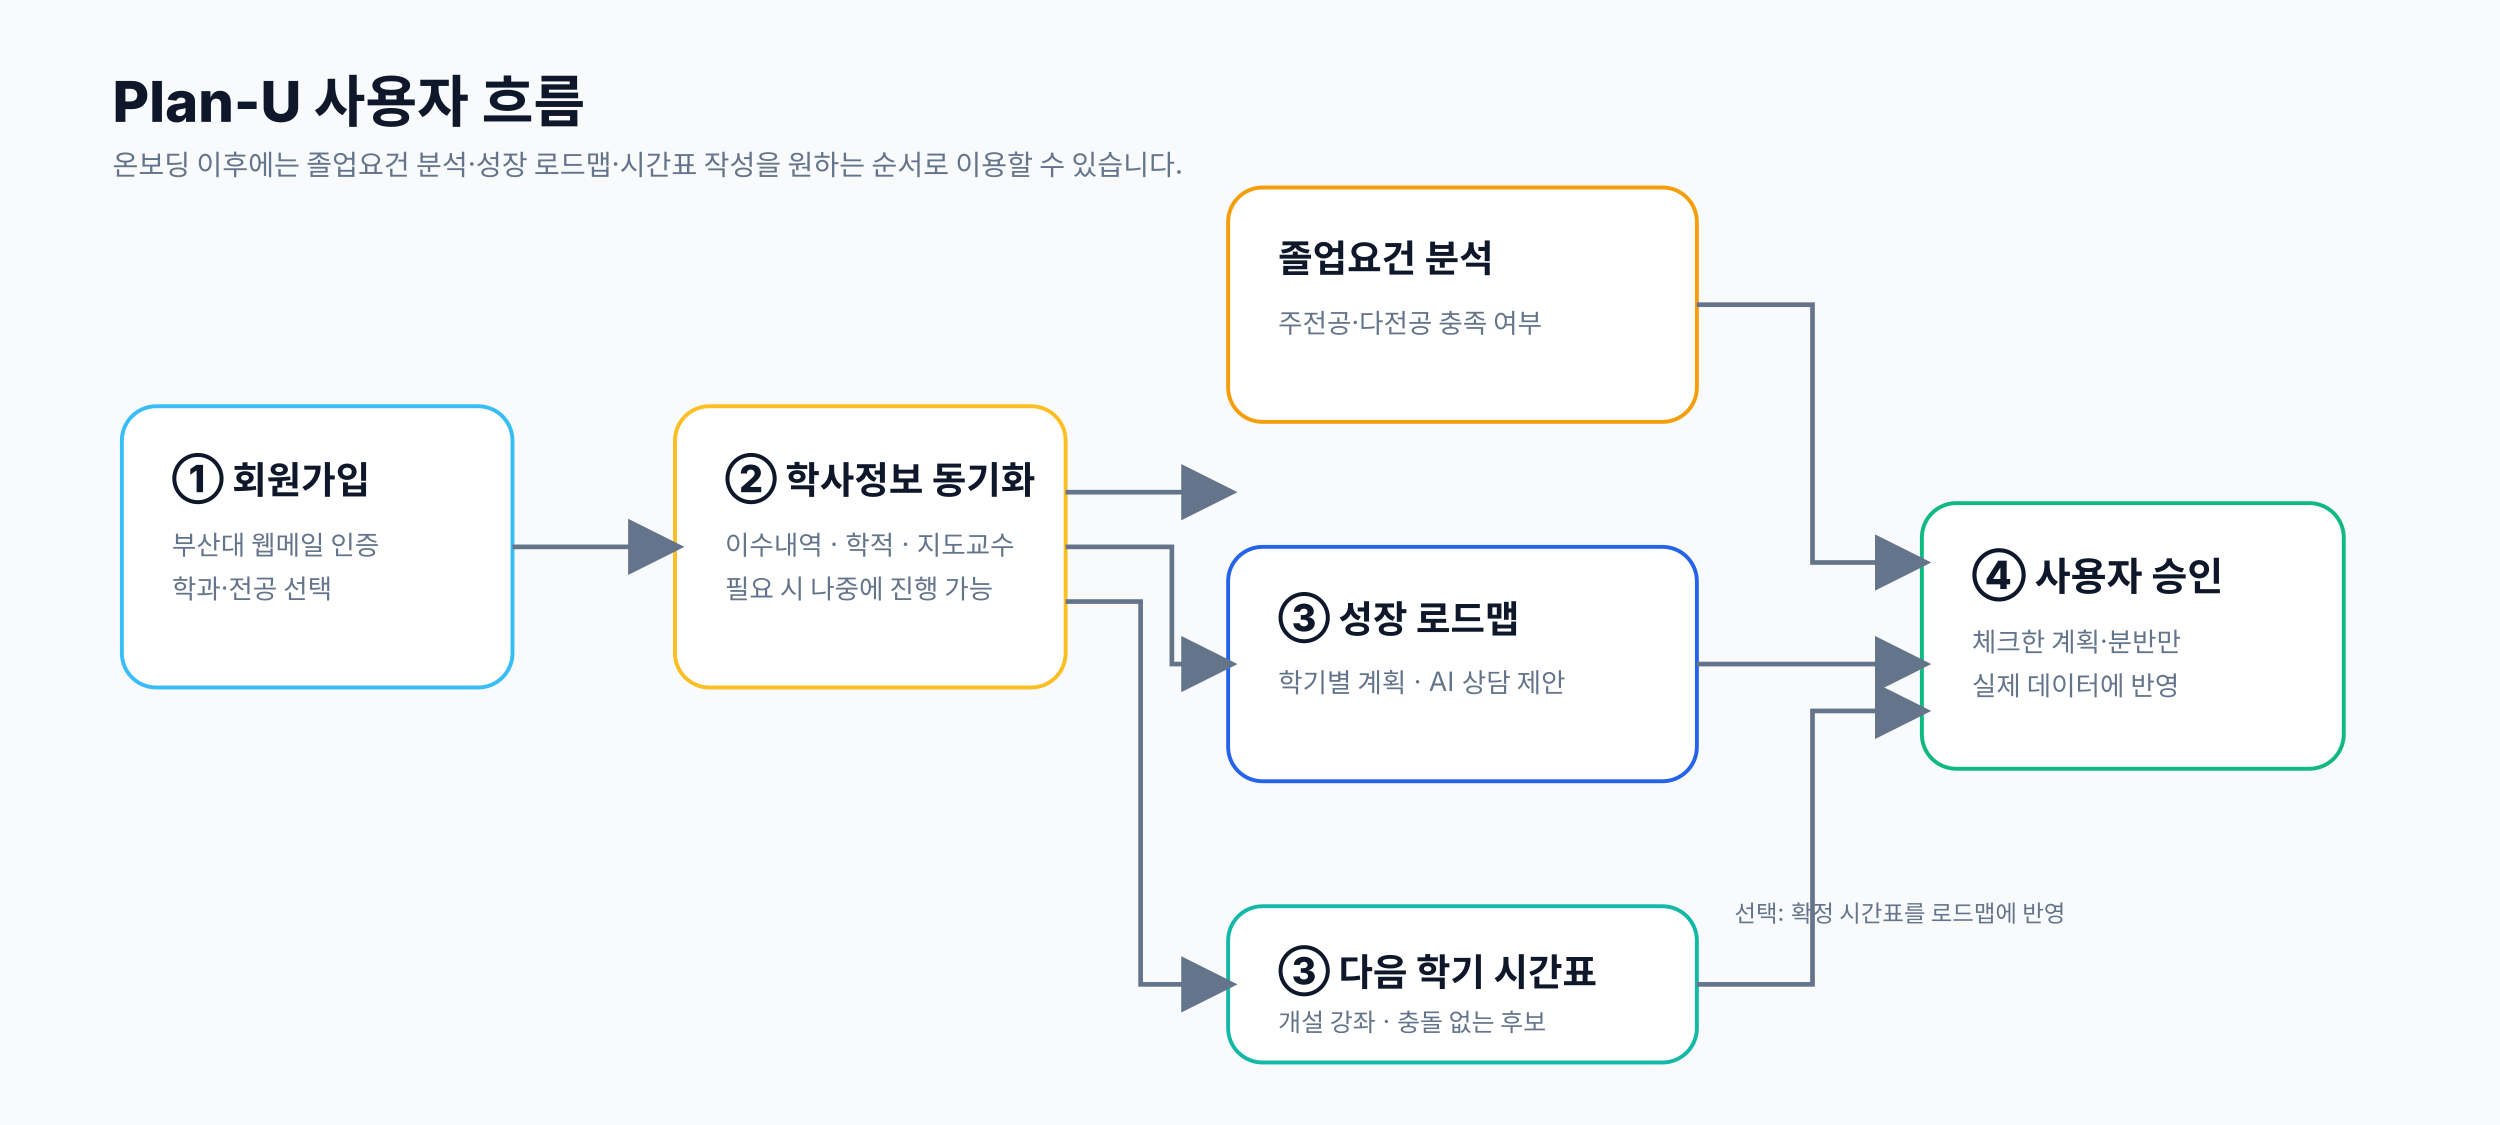
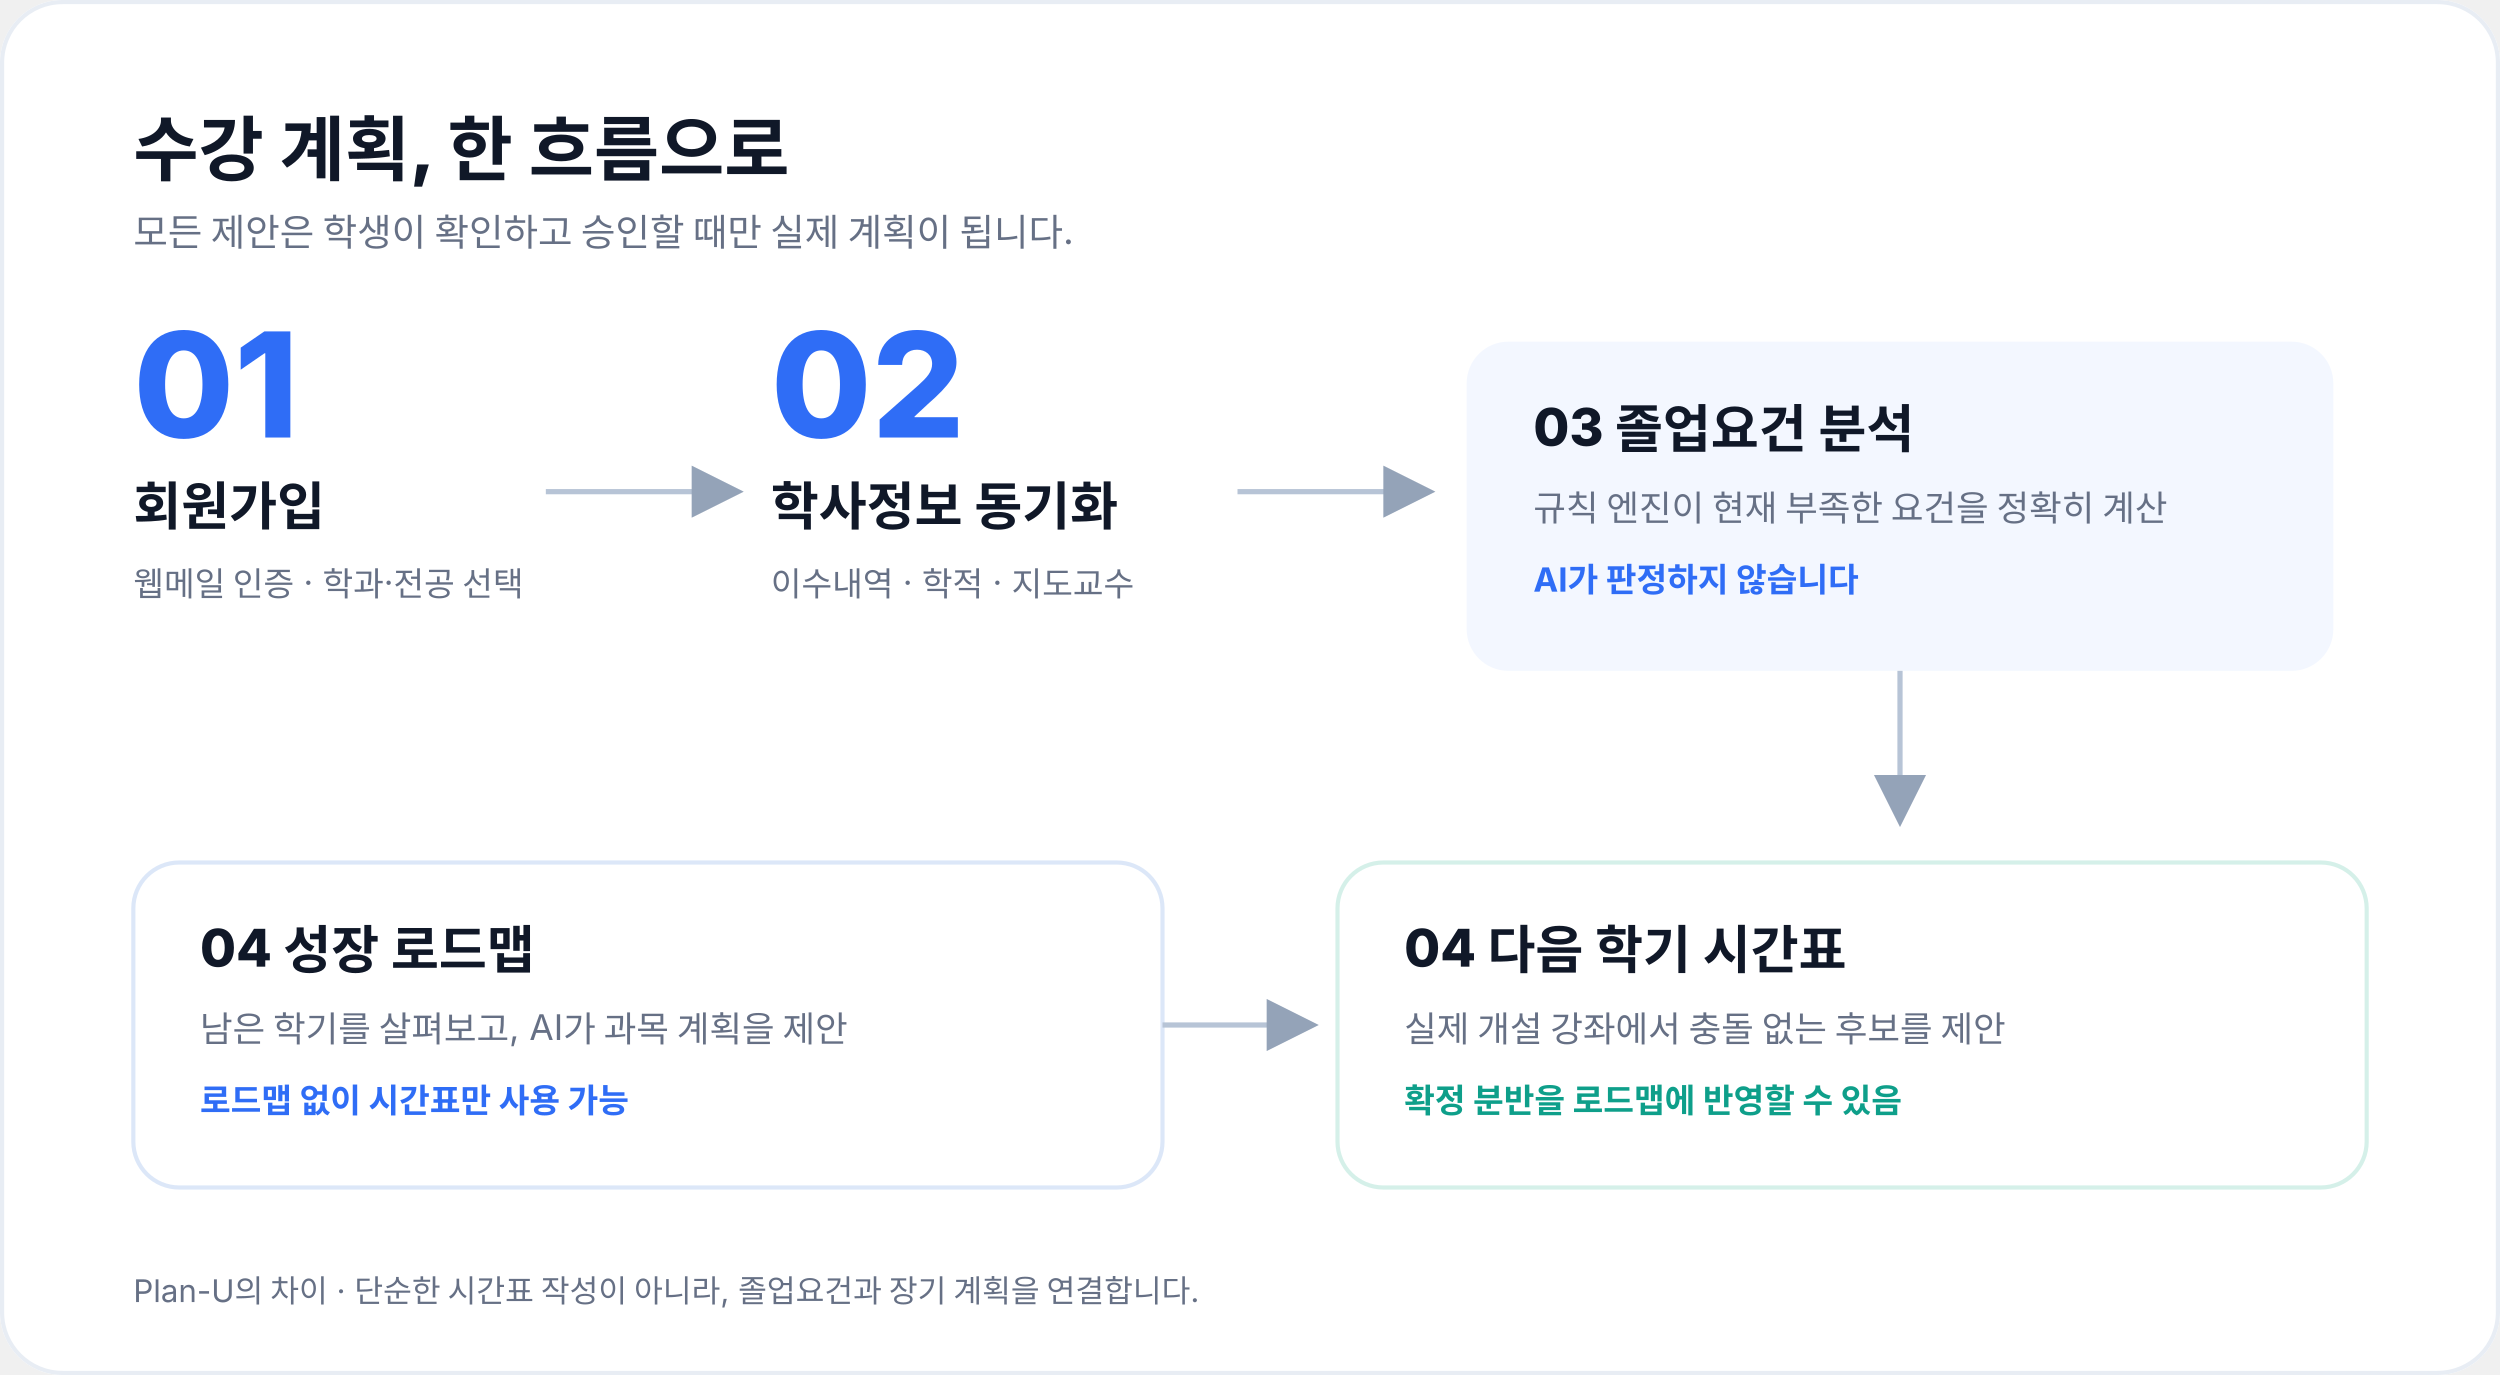
- <svg xmlns="http://www.w3.org/2000/svg" width="1600" height="720" viewBox="0 0 1600 720" role="img" aria-labelledby="title">
+ <svg xmlns="http://www.w3.org/2000/svg" width="1200" height="660" viewBox="0 0 1200 660" role="img" aria-labelledby="t">
  <defs>
-     <marker id="a" markerWidth="12" markerHeight="12" refX="10" refY="6" orient="auto">
-       <path d="M0,0 L12,6 L0,12z" fill="#64748b" />
+     <marker id="a" markerWidth="10" markerHeight="10" refX="8" refY="5" orient="auto">
+       <path d="M0 0 10 5 0 10z" fill="#94a3b8" />
    </marker>
-     <style>text{font-family:Inter,Pretendard,'Apple SD Gothic Neo',Arial,sans-serif}.h{font-weight:800;fill:#0f172a}.s{fill:#64748b}.n{fill:#fff;stroke-width:2.5;rx:22}.a{stroke:#64748b;stroke-width:3;fill:none;marker-end:url(#a)}</style>
+     <style>text{font-family:Inter,Pretendard,'Apple SD Gothic Neo',Arial,sans-serif}.h{fill:#101828;font-weight:800}.b{fill:#667085}.line{stroke:#b7c4d6;stroke-width:2.5;fill:none;marker-end:url(#a)}</style>
  </defs>
-   <rect width="1600" height="720" fill="#f8fafc" />
-   <text x="72" y="78" class="h" font-size="36">Plan-U 사용자 흐름</text>
-   <text x="72" y="112" class="s" font-size="18">온보딩 이후에는 졸업요건 분석·성장 로드맵·시간표 작성을 원하는 순서로 이용할 수 있습니다.</text>
-   <rect x="78" y="260" width="250" height="180" class="n" stroke="#38bdf8" />
-   <text x="110" y="315" class="h" font-size="24">① 회원가입</text>
-   <text x="110" y="355" class="s" font-size="17">부산대 웹메일 인증</text>
-   <text x="110" y="383" class="s" font-size="17">학과·전공 선택</text>
-   <rect x="432" y="260" width="250" height="180" class="n" stroke="#fbbf24" />
-   <text x="464" y="315" class="h" font-size="24">② 학사정보 동기화</text>
-   <text x="464" y="355" class="s" font-size="17">이수내역 · 학적 · 지도교수</text>
-   <text x="464" y="383" class="s" font-size="17">필요 시 나중에 진행 가능</text>
-   <rect x="786" y="120" width="300" height="150" class="n" stroke="#f59e0b" />
-   <text x="818" y="174" class="h" font-size="24">졸업요건 분석</text>
-   <text x="818" y="213" class="s" font-size="17">주전공·다전공 충족 여부</text>
-   <rect x="786" y="350" width="300" height="150" class="n" stroke="#2563eb" />
-   <text x="818" y="404" class="h" font-size="24">③ 성장 로드맵</text>
-   <text x="818" y="443" class="s" font-size="17">학기별 계획 · AI 상담 제안</text>
-   <rect x="786" y="580" width="300" height="100" class="n" stroke="#14b8a6" />
-   <text x="818" y="630" class="h" font-size="24">③ 다음 학기 시간표</text>
-   <text x="818" y="660" class="s" font-size="16">개설 강좌 · 충돌 없는 후보</text>
-   <rect x="1230" y="322" width="270" height="170" class="n" stroke="#10b981" />
-   <text x="1262" y="377" class="h" font-size="25">④ 사용자 승인</text>
-   <text x="1262" y="417" class="s" font-size="17">체크한 계획·분반만</text>
-   <text x="1262" y="445" class="s" font-size="17">실제 데이터에 반영</text>
-   <path class="a" d="M328 350H432" />
-   <path class="a" d="M682 315H786" />
-   <path class="a" d="M682 350H750V425H786" />
-   <path class="a" d="M682 385H730V630H786" />
-   <path class="a" d="M1086 195H1160V360H1230" />
-   <path class="a" d="M1086 425H1230" />
-   <path class="a" d="M1086 630H1160V455H1230" />
-   <text x="1110" y="590" class="s" font-size="15">선택: 확정 시간표를 로드맵에 반영</text>
+   <rect width="1200" height="660" rx="30" fill="#fff" />
+   <rect x="1" y="1" width="1198" height="658" rx="29" fill="none" stroke="#e8edf4" stroke-width="2" />
+   <text x="64" y="84" class="h" font-size="34">수강 계획, 한 흐름으로</text>
+   <text x="64" y="118" class="b" font-size="18">모든 제안은 학생이 확인하고 승인할 때만 실제 계획이 됩니다.</text>
+   <text x="64" y="210" fill="#2f6df6" font-size="70" font-family="Inter" font-weight="800">01</text>
+   <text x="64" y="252" class="h" font-size="25">회원가입</text>
+   <text x="64" y="286" class="b" font-size="16">웹메일 인증 · 학과·전공 선택</text>
+   <path class="line" d="M262 236h90" />
+   <text x="370" y="210" fill="#2f6df6" font-size="70" font-family="Inter" font-weight="800">02</text>
+   <text x="370" y="252" class="h" font-size="25">학사정보 동기화</text>
+   <text x="370" y="286" class="b" font-size="16">이수내역 · 학적 · 지도교수</text>
+   <path class="line" d="M594 236h90" />
+   <rect x="704" y="164" width="416" height="158" rx="20" fill="#f3f7ff" />
+   <text x="736" y="214" class="h" font-size="25">03  졸업요건 분석</text>
+   <text x="736" y="250" class="b" font-size="17">규칙 엔진이 현재 부족한 요건을 정확히 계산</text>
+   <text x="736" y="284" fill="#2f6df6" font-size="16" font-family="Inter" font-weight="700">AI가 판정하지 않습니다</text>
+   <path class="line" d="M912 322v70" />
+   <rect x="64" y="414" width="494" height="156" rx="22" fill="#fff" stroke="#dce7f8" stroke-width="2" />
+   <text x="96" y="464" class="h" font-size="25">04  성장 로드맵</text>
+   <text x="96" y="500" class="b" font-size="17">남은 학기를 살펴보고, AI가 과목 계획을 제안</text>
+   <text x="96" y="534" fill="#2f6df6" font-size="16" font-family="Inter" font-weight="700">로드맵 없이 시간표만 사용 가능</text>
+   <rect x="642" y="414" width="494" height="156" rx="22" fill="#fff" stroke="#d5f0e9" stroke-width="2" />
+   <text x="674" y="464" class="h" font-size="25">04  다음 학기 시간표</text>
+   <text x="674" y="500" class="b" font-size="17">실제 개설 강좌에서 충돌 없는 후보를 제안</text>
+   <text x="674" y="534" fill="#0e9f8a" font-size="16" font-family="Inter" font-weight="700">확정 분반을 로드맵에 반영할 수 있음</text>
+   <path class="line" d="M558 492h70" />
+   <text x="64" y="625" class="b" font-size="15">Plan-U의 차이  ·  단순한 시간표 작성이 아니라, 졸업요건과 장기 계획을 연결합니다.</text>
</svg>
